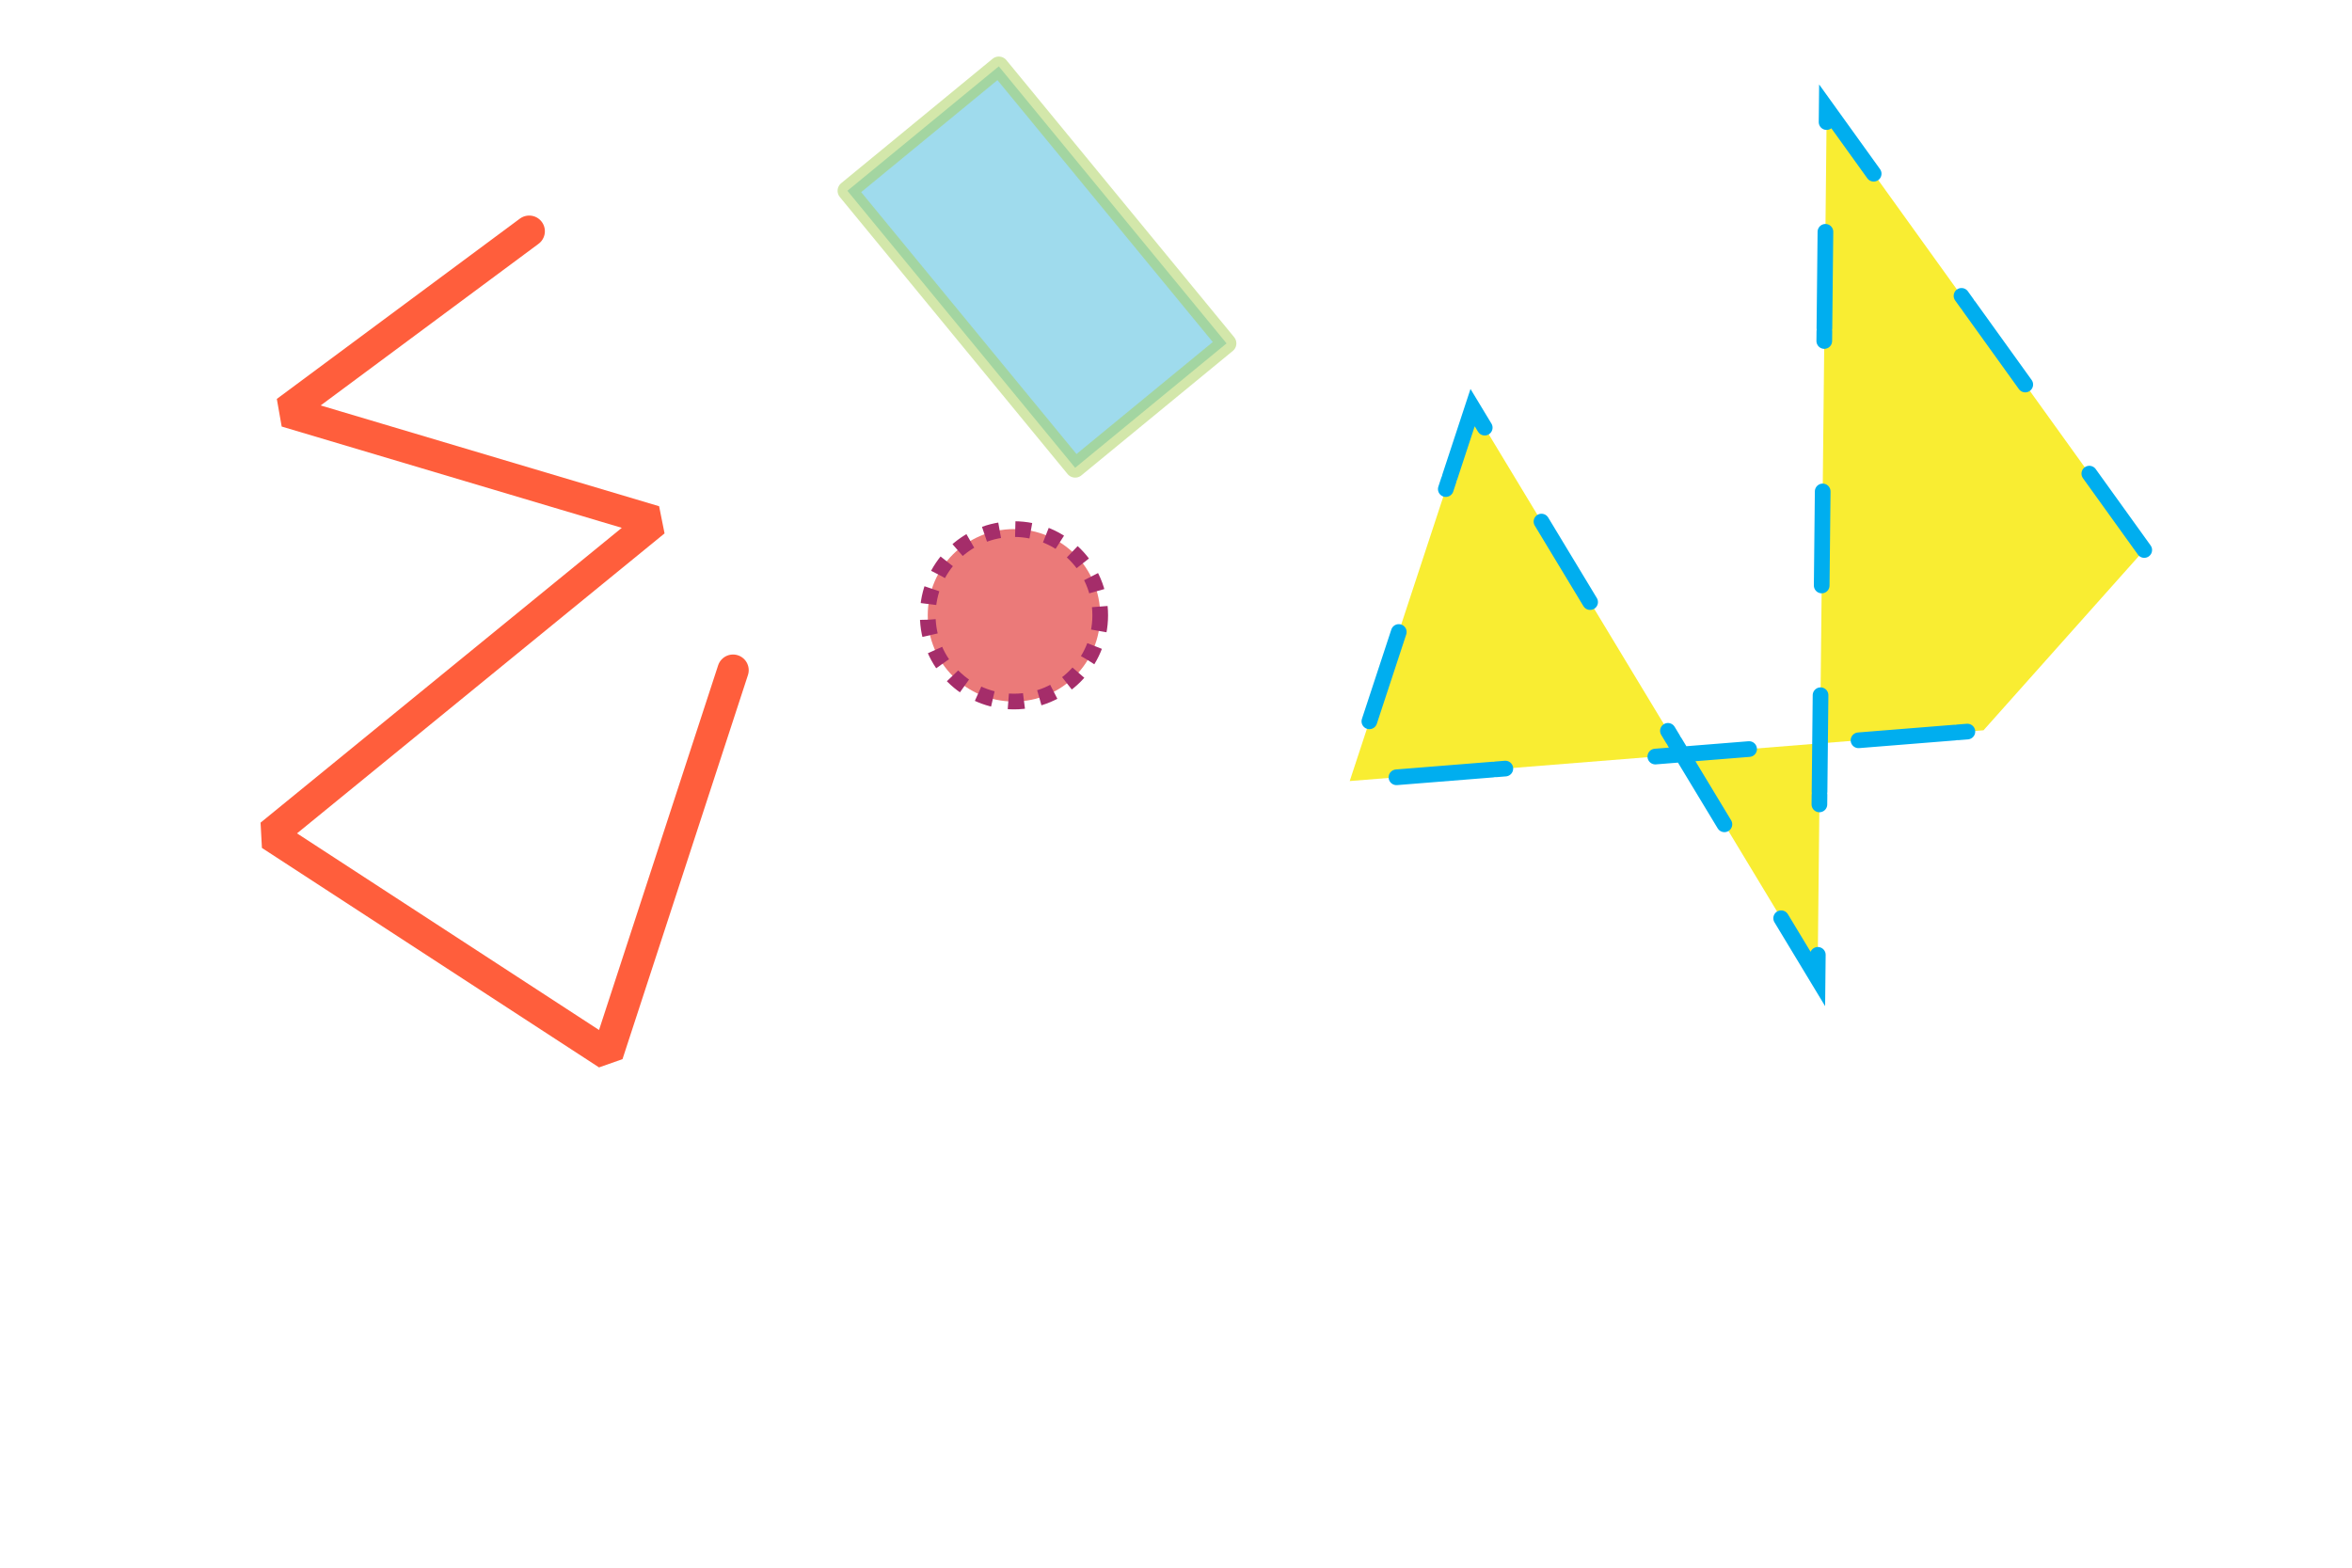
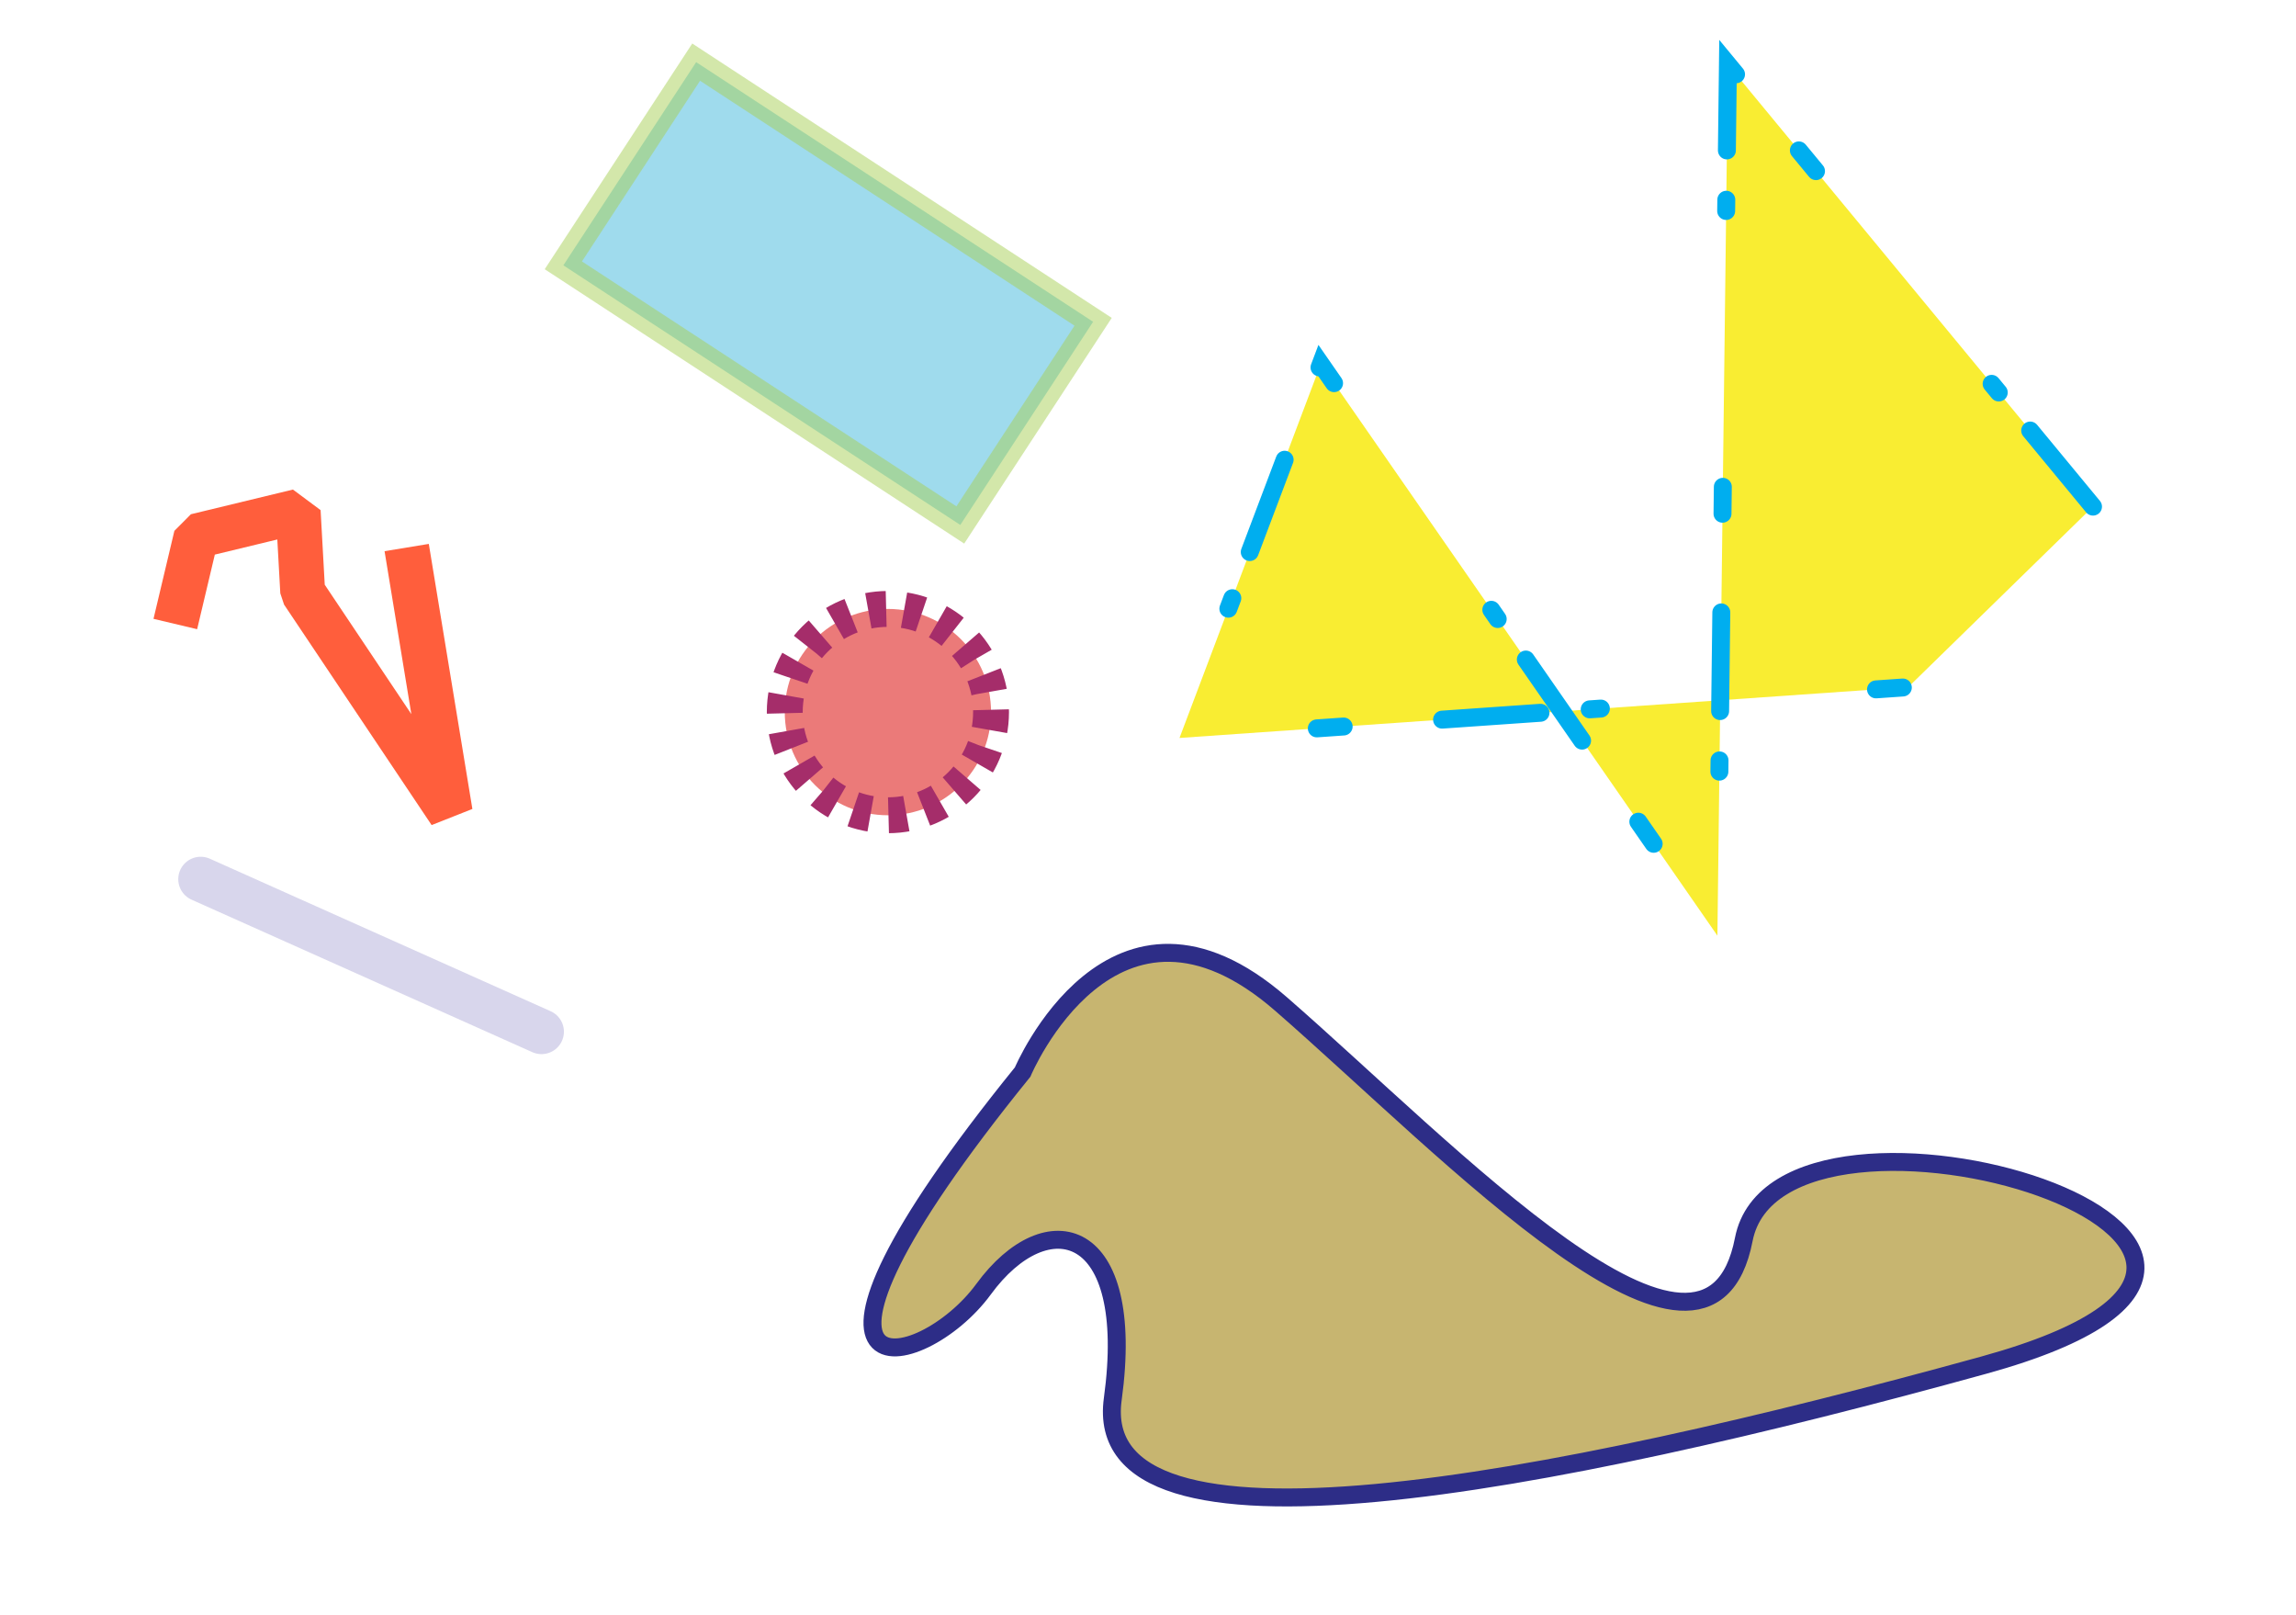
- <svg xmlns="http://www.w3.org/2000/svg" version="1.1" id="Layer_1" x="0px" y="0px" width="300px" height="200px" viewBox="0 0 300 200" enable-background="new 0 0 300 200" xml:space="preserve">
-   <polyline fill="#F9ED32" stroke="#00AEEF" stroke-width="2" stroke-linecap="round" stroke-miterlimit="5" stroke-dasharray="12,14,12.3,0.4,1.231,19.192" points="  273.5,70.167 233,13.833 231.833,124.833 187.833,52 172.159,99.642 253,93.167 " />
-   <polyline fill="none" stroke="#FF5E3C" stroke-width="4" stroke-linecap="round" stroke-miterlimit="1" points="67.5,29.5   36.5,52.5 83.5,66.5 34.5,106.5 77.5,134.5 93.5,85.5 " />
-   <rect x="109.39" y="21.575" transform="matrix(0.635 0.7725 -0.7725 0.635 74.6023 -89.7401)" fill="#9FDBED" stroke="#A9D156" stroke-width="2.5" stroke-linejoin="round" stroke-miterlimit="1" stroke-opacity="0.5" width="45.751" height="25.001" />
-   <circle fill="#EB7A79" stroke="#A52D6A" stroke-width="2" stroke-miterlimit="22" stroke-dasharray="2,2,2,2,2,2" cx="129.334" cy="78.5" r="11" />
+ <svg xmlns="http://www.w3.org/2000/svg" version="1.1" id="Layer_1" x="0px" y="0px" width="1024px" height="720px" viewBox="0 0 1024 720" enable-background="new 0 0 1024 720" xml:space="preserve">
+   <polyline fill="#F9ED32" stroke="#00AEEF" stroke-width="8" stroke-linecap="round" stroke-miterlimit="5" stroke-dasharray="44,22,5,123,12,44" points="  933.467,225.885 770.645,28.75 765.952,417.183 589.065,162.311 526.05,329.03 851.053,306.371 " />
+   <polyline fill="none" stroke="#FF5E3C" stroke-width="20" stroke-linecap="square" stroke-linejoin="bevel" stroke-miterlimit="12" points="  80.5,268.5 87.5,239 133,228 135,264 200.813,362.312 183,254 " />
+   <path fill="#C7B570" stroke="#2D2D87" stroke-width="8" stroke-linecap="round" stroke-miterlimit="5" d="M456.091,477.991  c0,0,40.203-95.653,115.249-30.33c75.047,65.323,190.289,187.805,206.371,104.981c16.082-82.82,301.516,2.334,107.203,55.991  c-194.311,53.655-399.345,93.313-388.624,15.162c10.719-78.152-29.48-87.483-57.624-48.992  C410.524,613.301,334.14,628.468,456.091,477.991z" />
+   <circle fill="#EB7A79" stroke="#A52D6A" stroke-width="16" stroke-miterlimit="22" stroke-dasharray="8,8,0,0,0,0" cx="396" cy="317.5" r="46" />
+   <rect x="263.612" y="76.751" transform="matrix(0.837 0.5473 -0.5473 0.837 131.8447 -180.8093)" fill="#9FDBED" stroke="#A9D156" stroke-width="12" stroke-miterlimit="500" stroke-opacity="0.5" width="211.523" height="108.236" />
+   <line fill="none" stroke="#D8D6EC" stroke-width="20" stroke-linecap="round" stroke-miterlimit="500" x1="89.5" y1="392" x2="241.5" y2="460" />
</svg>
